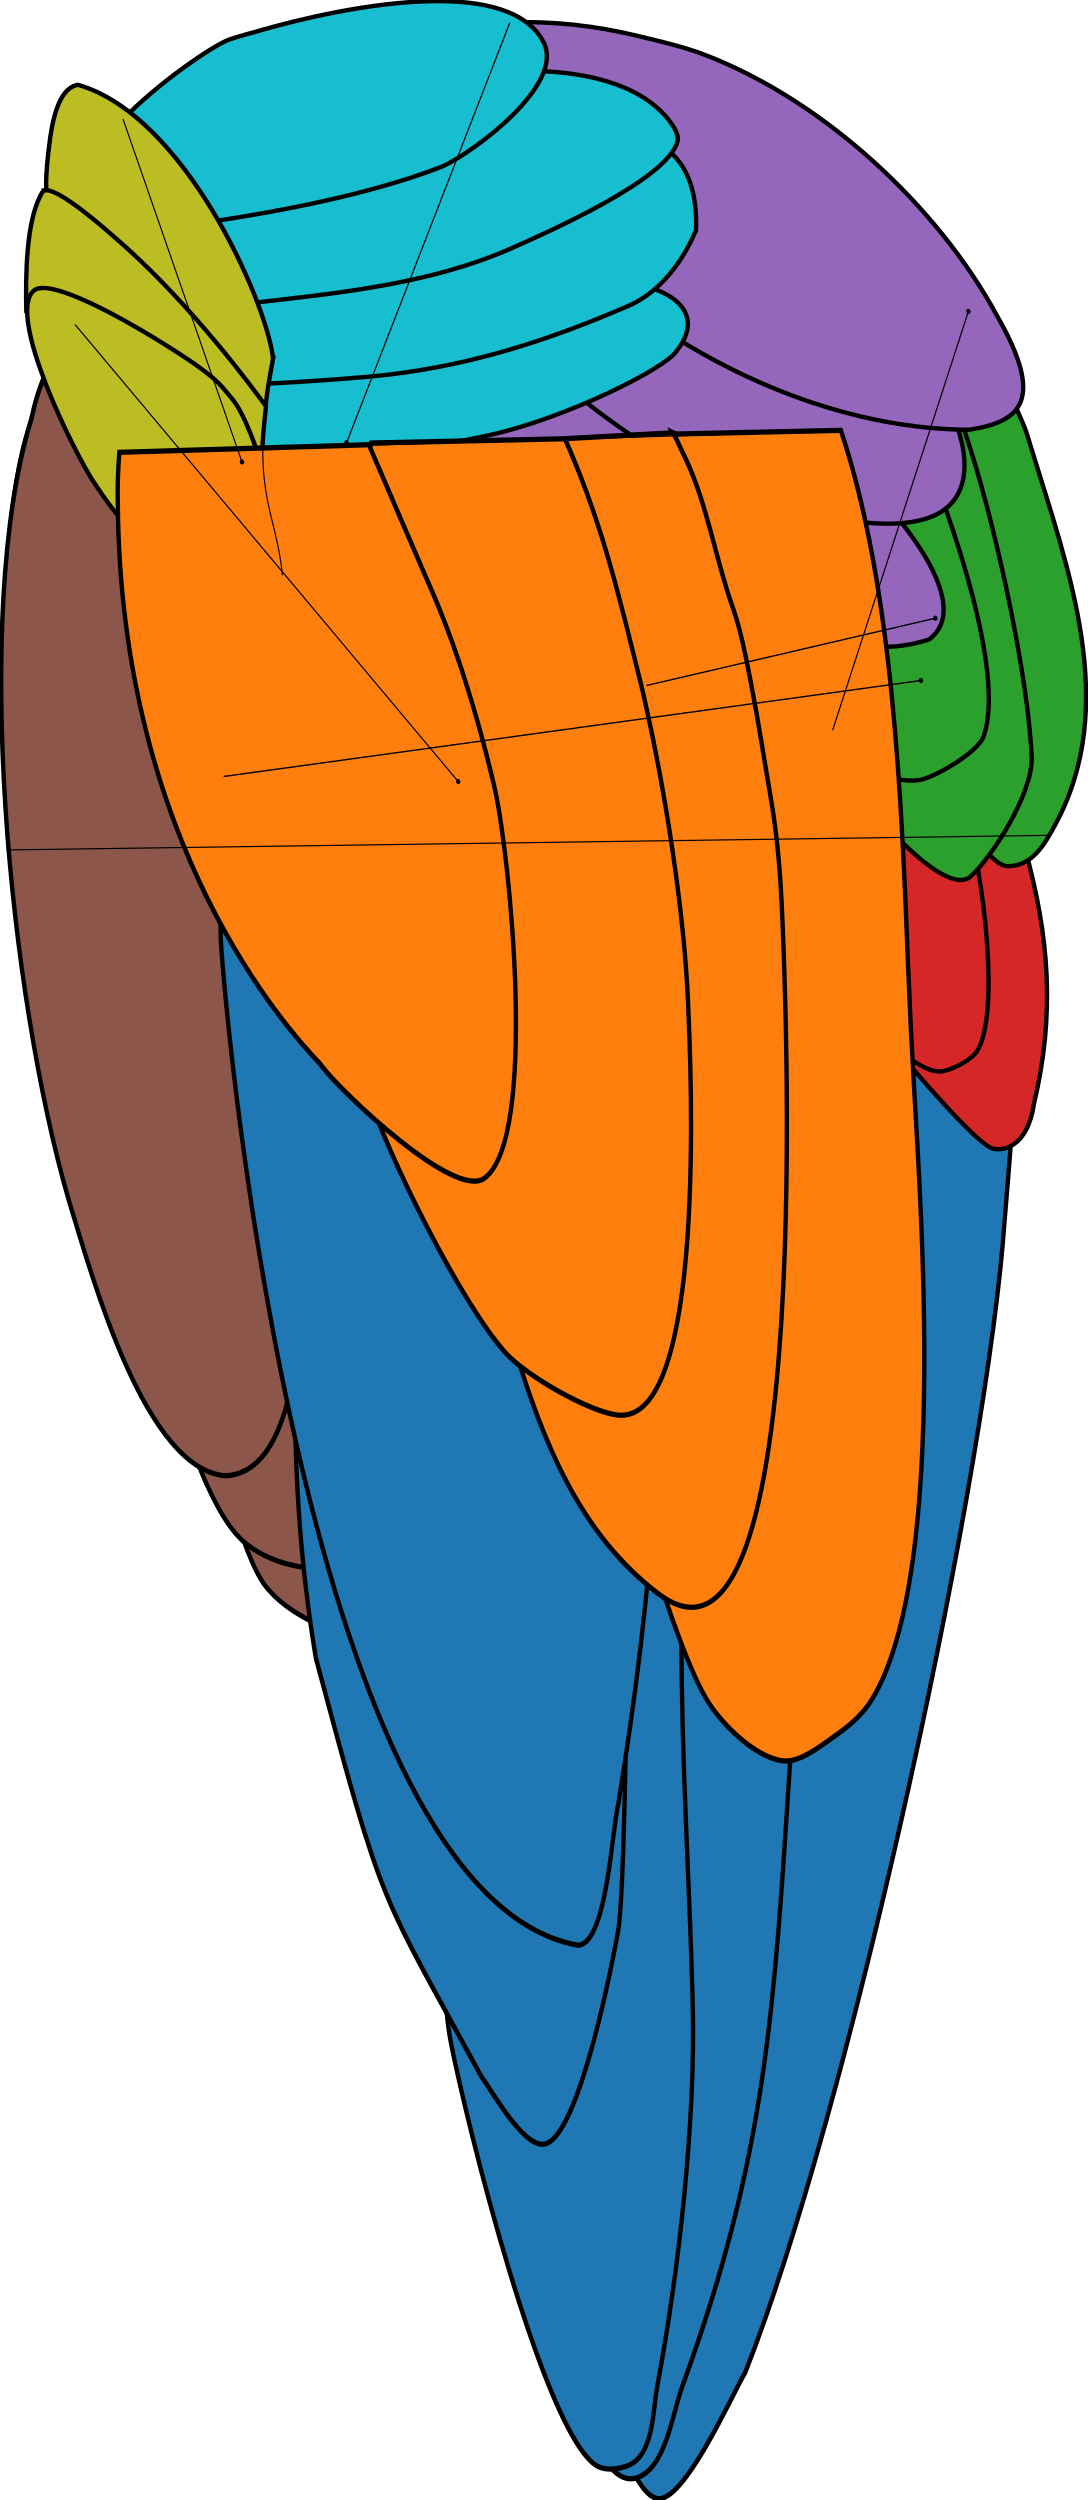
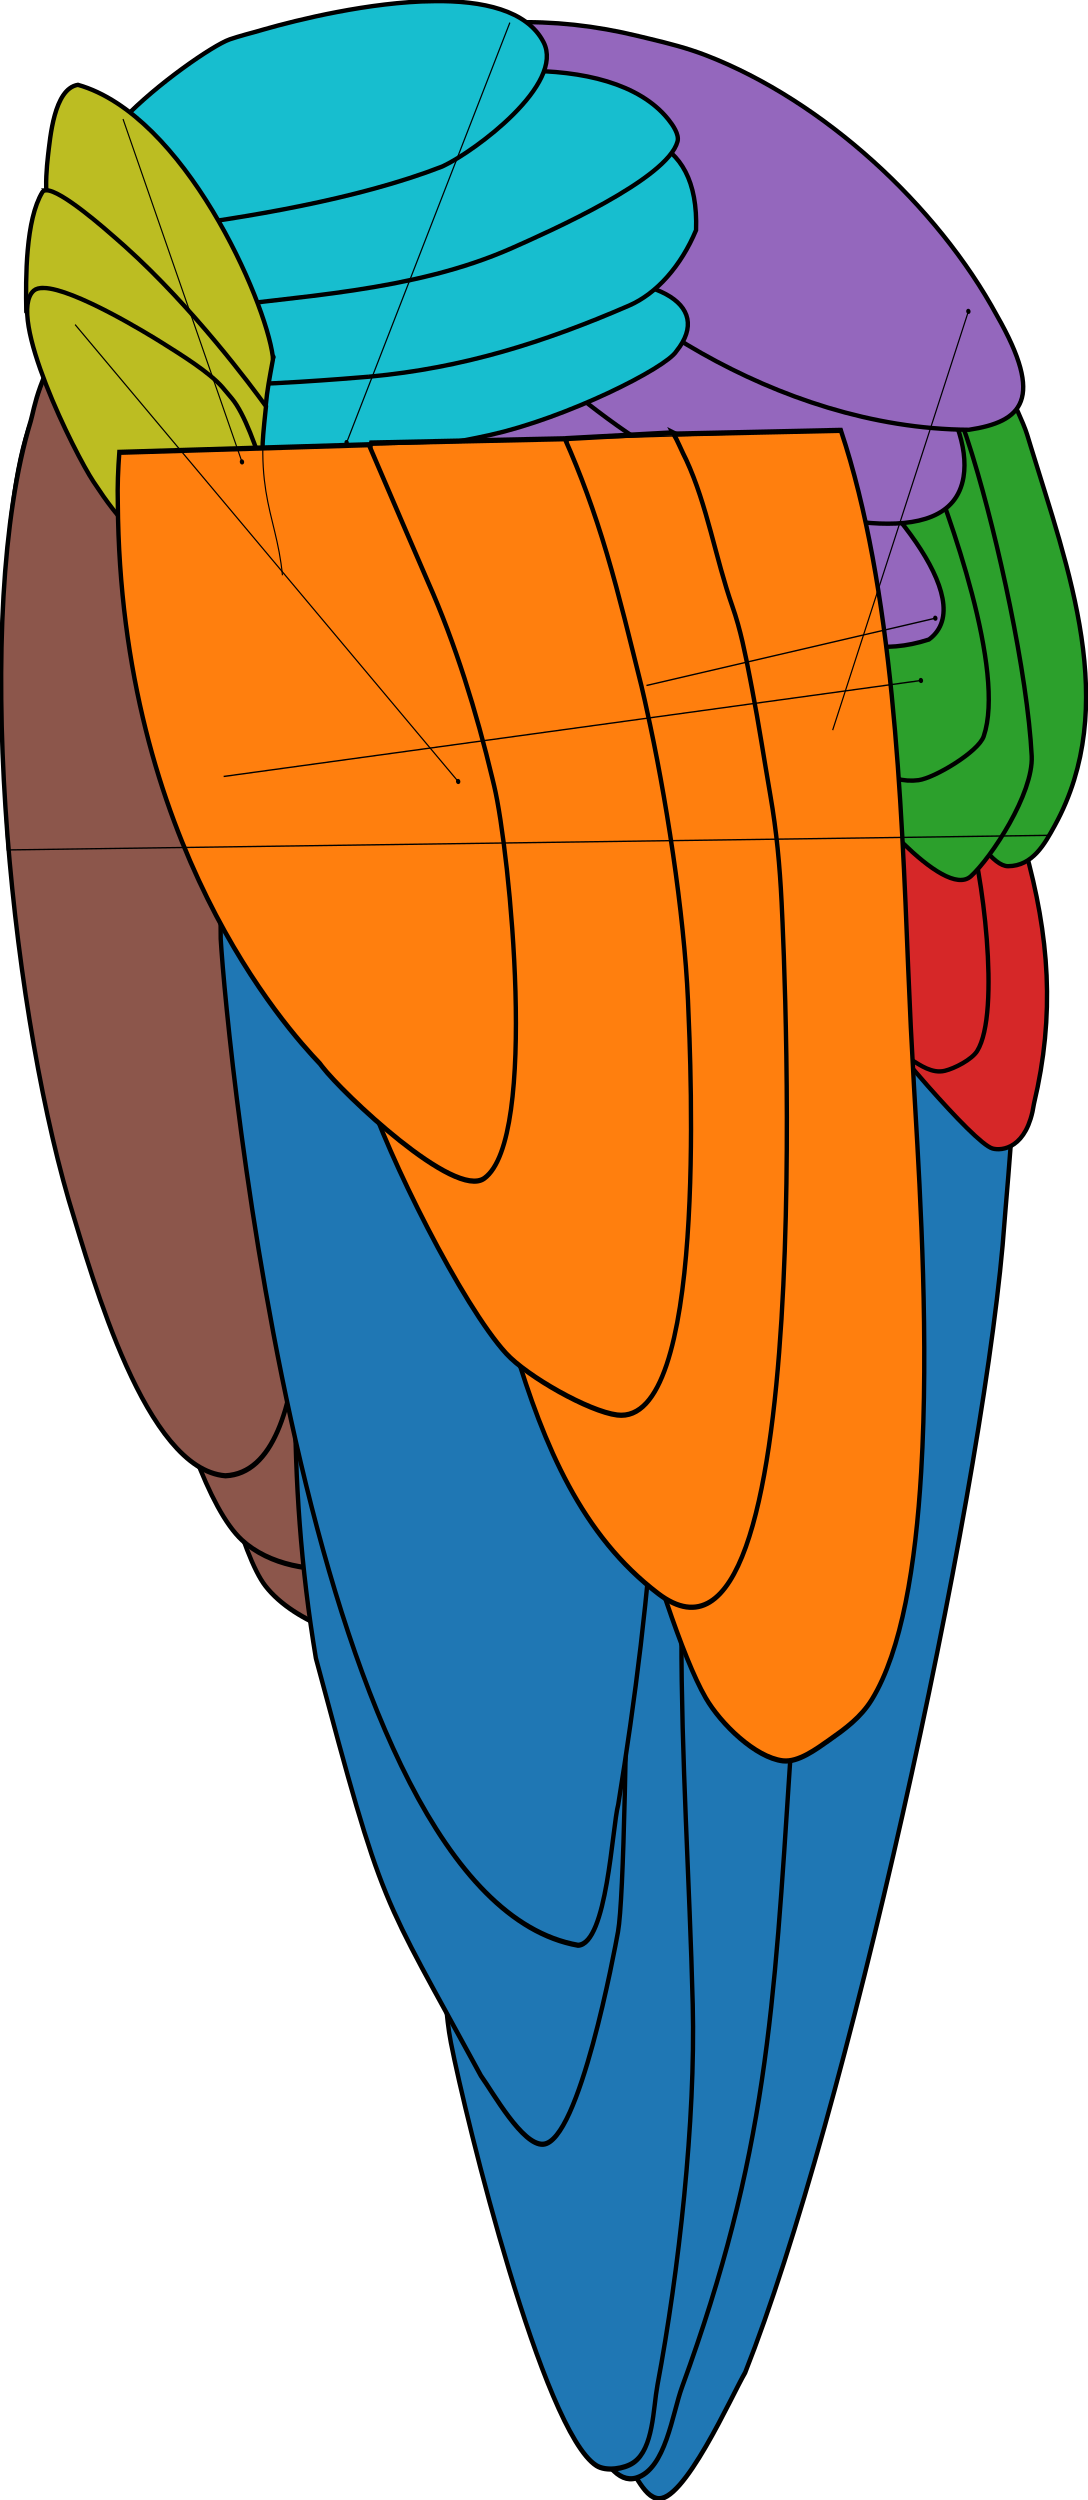
<svg xmlns="http://www.w3.org/2000/svg" width="247.957mm" height="570.177mm" viewBox="0 0 247.957 570.178" version="1.1" id="svg42">
  <defs id="defs1" />
  <style type="text/css" id="style1">
/* As-built feather catalog. Presentation lives here; elements carry classes only. */
.group {
  stroke: #000000;
  stroke-width: 0.5;
}

.outline {
  stroke: #000000;
}


/* P -- primaries */
#P .outline { fill: #1f77b4; }

/* S -- secondaries */
#S .outline { fill: #ff7f0e; }

/* A -- alula */
#A .outline { fill: #2ca02c; }

/* PC -- primary coverts */
#PC .outline { fill: #d62728; }

/* SC -- secondary coverts */
#SC .outline { fill: #9467bd; }

/* MC -- median coverts */
#MC .outline { fill: #17becf; }

/* LC -- lesser coverts */
#LC .outline { fill: #bcbd22; }

/* B -- body feathers */
#B .outline { fill: #8c564b; }
- 
- 
+ #outline-toplines path{
+      fill: none;
+   stroke: #000000;
+   stroke-width: 0.265px;
+   stroke-linecap: butt;
+   stroke-linejoin: miter;
+   stroke-opacity: 1;
+ }
+ #outline-toplines circle{
+      fill: #000000;
+   stroke: none;
+ }
</style>
  <g id="B" transform="matrix(1.006049,0.09641559,-0.01794757,1.190729,44.96612,-2005.389)">
    <g id="B1" data-wh="193.15454 81.754908" data-vb="108.29541 44.994112 193.15454 81.754908" transform="matrix(0.0348995,0.9993908,0.9993908,-0.0348995,-32.5625,1696.703)">
      <path id="B1-outline" class="outline" d="M 133.987,119.247 101.317,85.706 c 49.792,-21.918 69.508,-46.528 103.165,-36.827 4.153,1.27 74.234,13.952 85.364,24.463 6.914,6.53 10.604,22.054 8.769,31.225 -2.834,14.159 -82.762,21.182 -96.231,21.182 3.421,0 -5.595,-0.135 -7.587,-0.208 -11.052,-0.404 -22.109,-0.881 -33.166,-1.386 -8.469,-0.788 -17.289,-3.389 -25.718,-4.599 -0.663,-0.102 -1.267,-0.207 -1.926,-0.309 z" />
    </g>
    <g id="B2" data-wh="209.48487 76.090112" data-vb="373.19895 41.142938 209.48487 76.090112" transform="matrix(0.1564345,0.9876883,0.9876883,-0.1564345,-103.5797,1417.616)">
      <path id="B2-outline" class="outline" d="M 397.31,98.777 373.613,80.014 c 24.911,-27.94 81.442,-35.447 92.127,-36.507 0,0 1.805,-0.17 2.71,-0.234 5.19,-0.362 10.096,-1.131 15.332,-1.131 18.928,0 77.652,4.294 90.507,17.717 5.279,5.513 7.395,15.266 6.965,22.984 -0.318,3.646 -7.935,6.407 -10.563,7.703 -35.237,17.379 -77.602,25.686 -116.8,25.686 l -2.72,6e-5 c -3.938,0 -7.843,-0.256 -11.774,-0.427 -1.69,-0.073 -40.396,-16.909 -42.087,-17.03 z" />
    </g>
    <g id="B3" data-wh="224.86853 72.334697" data-vb="604.39098 40.083763 224.86853 72.334697" transform="matrix(0.2419219,0.9702957,0.9702957,-0.2419219,-225.0723,1179.122)">
      <path id="B3-outline" class="outline" d="m 605.473,84.469 c 7.64,-10.213 14.239,-12.678 16.191,-13.912 34.23,-21.642 106.524,-29.473 146.538,-25.003 -0.26,-0.032 0.521,0.061 0.78,0.094 15.202,1.957 52.391,5.539 56.558,23.187 2.719,21.764 -47.147,28.056 -60.232,32.102 0,0 -2.527,0.674 -3.784,1.057 -4.974,1.513 -10.213,2.447 -15.317,3.422 -15.404,2.945 -92.222,0.686 -107.161,1.651 z" />
    </g>
  </g>
  <g id="P" transform="matrix(0.9997367,0,0,1.200119,89.23663,104.6847)">
    <g id="P1" data-wh="107.70177 348.70091" data-vb="171.95 164.833 107.70177 348.70091" transform="matrix(1,0,0,-1,-135.6171,554.8052)">
      <path d="m 277.066,454.447 c 1.586,-19.457 -0.151,-29.427 -1.98,-49.074 -5.526,-51.175 -35.739,-165.845 -58.73,-214.214 -2.921,-4.101 -14.198,-25.326 -20.256,-23.908 -2.025,0.474 -3.353,2.326 -4.575,3.876 -12.255,15.536 -14.022,165.924 -18.575,197.721 6.555,55.275 45.404,113.844 52.845,140.824 37.727,4.045 6.928,0.47 30.104,2.862 9.658,-11.67 16.364,-43.218 21.167,-58.087 z" id="P1-outline" class="outline" />
    </g>
    <g id="P2" data-wh="75.5858 344.39168" data-vb="306.4652 172.328 75.5858 344.39168" transform="matrix(1,0,0,-1,-280.9891,561.2482)">
      <path d="m 371.971,313.509 c -3.692,-46.985 -5.28,-74.512 -24.644,-118.661 -2.254,-5.139 -3.715,-15.557 -10.43,-17.278 -16.549,-4.242 -25.877,73.896 -28.295,86.428 -14.909,84.984 13.763,179.02 29.984,247.975 16.561,1.881 6.868,1.96 32.18,3.746 1.01,-3.592 2.551,-11.307 3.9,-16.682 1.972,-7.865 1.744,-15.629 2.693,-23.553 3.692,-30.813 0.143,-52.898 -1.346,-83.082 -1.274,-25.813 -2.498,-51.619 -3.998,-77.402 -0.029,-0.497 -0.059,-1.989 -0.044,-1.492 z" id="P2-outline" class="outline" />
    </g>
    <g id="P3" data-wh="79.49479 333.37338" data-vb="420.99163 182.13636 79.49479 333.37338" transform="matrix(0.9961947,-0.08715574,-0.08715574,-0.9961947,-392.2094,604.944)">
      <path id="P3-outline" class="outline" d="m 496.177,514.51 -31.485,-1.099 c -8.468,-47.496 -34.882,-97.004 -42.7,-173.248 0.371,-3.373 0.922,-7.935 1.454,-11.644 2.056,-14.99 5.07,-29.784 6.495,-44.91 0.501,-5.316 0.061,-10.823 0.816,-16.098 2.161,-15.096 14.466,-75.403 26.028,-82.99 2.111,-1.385 6.329,-1.234 8.559,-0.18 4.767,2.252 5.304,9.84 6.699,14.213 6.745,21.141 13.056,49.245 14.313,71.325 1.333,23.414 1.467,46.854 3.558,70.252 2.81,31.452 8.528,63.016 7.702,94.784 -0.038,1.469 -0.207,2.921 -0.244,4.391 0.001,-0.489 -10e-4,0.978 -10e-4,1.467 -0.003,7.46 0.01,14.567 -0.92,21.77 -1.508,11.681 3.036,23.006 1.881,34.866 -0.569,5.848 -1.303,11.504 -2.155,17.1 z" />
    </g>
    <g id="P4" data-wh="87.47454 271.90582" data-vb="531.67867 260.43111 87.47454 271.90582" transform="matrix(1,0,0,-1,-563.7171,581.9312)">
      <path id="P4-outline" class="outline" d="m 588.995,528.838 -29.456,-3.054 c -6.655,-42.655 -26.861,-102.616 -13.018,-171.757 15.771,-49.142 14.41,-43.657 37.643,-79.339 2.776,-3.226 9.483,-13.257 14.189,-13.022 8.252,0.415 16.359,36.999 17.092,40.39 2.678,12.377 2.7,133.465 2.7,136.727 v 3.672 c 0,6.519 0.008,13.067 -0.267,19.578 -0.976,23.124 -23.424,44.167 -28.883,66.805 z" />
    </g>
    <g id="P5" data-wh="99.55308 235.00908" data-vb="652.92714 294.37098 99.55308 235.00908" transform="matrix(0.9876883,-0.1564345,-0.1564345,-0.9876883,-615.3534,686.5039)">
      <path id="P5-outline" class="outline" d="m 669.184,528.38 c -2.877,-10.079 -5.317,-20.366 -6.71,-30.564 -1.721,-19.795 -8.548,-183.068 50.597,-201.668 6.6,-0.777 11.161,20.884 13.24,24.989 13.892,38.248 25.168,78.533 25.168,119.462 l -1.5e-4,4.387 c 0,6.216 -0.148,12.426 -0.707,18.618 -1.859,20.554 -39.903,44.03 -48.193,63.199 -0.086,0.199 -33.395,1.577 -33.395,1.577 z" />
    </g>
  </g>
  <g id="PC" transform="rotate(-20.65337,204.5238,1562.199)">
    <g id="PC1" data-wh="58.76447 126.5327" data-vb="385.22679 101.56089 58.76447 126.5327" transform="matrix(0.9961203,0.08800155,0.08800155,-0.9961203,258.5106,420.8672)">
      <path id="PC1-outline" class="outline" d="m 437.261,224.892 -50.574,2.201 c -0.46,-18.587 1.276,-37.204 4.35,-56.826 1.392,-8.881 3.652,-19.364 6.994,-27.737 2.317,-5.804 15.496,-35.322 19.442,-37.732 1.813,-1.106 7.592,-2.237 11.841,7.289 10.148,18.297 13.677,35.837 13.677,56.749 l 1.6e-4,3.495 c 0,4.626 -0.185,9.347 -0.517,13.96 -0.936,13.017 -2.789,25.866 -5.213,38.601 z" />
    </g>
    <g id="PC2" data-wh="52.9346 113.27434" data-vb="465.68661 125.34673 52.9346 113.27434" transform="matrix(0.9848077,-0.1736482,-0.1736482,-0.9848077,226.3186,541.976)">
      <path id="PC2-outline" class="outline" d="m 516.511,222.664 -47.32,14.957 c -1.558,-10.065 -2.183,-19.747 -2.183,-28.486 l -1.9e-4,-1.831 c 0,-3.059 -0.238,-6.097 -0.238,-9.152 -0.001,-22.243 -0.083,-44.566 10.619,-64.635 1.241,-2.328 2.532,-5.345 5.381,-6.229 2.164,-0.672 6.604,-0.942 8.644,0.12 9.166,4.771 22.392,35.53 24.421,45.688 1.787,8.947 0.633,20.129 0.633,29.284 l -3e-4,2.443 c 0,3.261 -0.236,6.507 -0.238,9.762 -0.001,2.122 0.125,4.95 0.281,8.078 z" />
    </g>
  </g>
  <g id="A" transform="rotate(-17,137.9943,735.384)">
    <g id="A1" data-wh="50.675146 127.48804" data-vb="63.184674 131.72587 50.675146 127.48804" transform="matrix(1,0,0,-1,305.5104,382.2651)">
      <path id="A1-outline" class="outline" d="m 64.631,198.385 c -0.446,-11.024 -0.428,-21.097 0.43,-28.014 1.016,-8.195 4.178,-16.258 6.448,-24.123 0.839,-2.906 2.862,-10.937 6.127,-11.914 5.37,-1.608 9.452,2.405 12.879,5.74 22.344,21.74 20.054,55.272 20.054,84.178 l -2.5e-4,2.979 c 0,5.205 -3.621,25.843 -4.388,30.983 -1.433,-2.124 -41.551,-59.829 -41.551,-59.829 z" />
    </g>
    <g id="A2" data-wh="51.94701 115.06012" data-vb="139.28014 131.51189 51.94701 115.06012" transform="matrix(1,0,0,-1,212.5314,383.7516)">
      <path id="A2-outline" class="outline" d="m 189.329,245.572 -9.221,-13.458 -8.704,-42.301 -31.106,-16.789 c -0.019,-2.991 0.241,-3.841 0.889,-6.443 1.403,-5.629 13.068,-34.069 20.665,-30.464 5.647,2.679 19.118,13.833 21.253,22.135 4.596,18.336 7.121,49.874 7.121,68.955 l -2.6e-4,1.185 c 0,4.916 -0.286,10.969 -0.898,17.18 z" />
    </g>
    <g id="A3" data-wh="44.89576 72.09929" data-vb="225.07431 155.06263 44.89576 72.09929" transform="matrix(0.9961947,-0.08715574,-0.08715574,-0.9961947,144.2273,400.4638)">
      <path id="A3-outline" class="outline" d="m 268.97,226.162 -42.896,-51.553 c 2.715,-8.947 6.942,-15.922 13.644,-17.637 3.555,-0.91 15.071,0.871 17.522,3.704 10.233,11.827 11.725,49.609 11.725,64.986 0,0 0.003,0.394 0.005,0.5 z" />
    </g>
  </g>
  <g id="SC" transform="rotate(35,1056.6,454.4381)">
    <g id="SC1" data-wh="48.29216 156.79638" data-vb="123.79073 337.49563 48.29216 156.79638" transform="matrix(0.05233596,-0.9986295,-0.9986295,-0.05233596,533.2751,884.6567)">
      <path id="SC1-outline" class="outline" d="m 152.673,493.292 -18.512,-5.334 c -9.37,-52.177 -9.192,-109.638 1.489,-124.449 27.141,-25.013 35.433,-3.068 30.169,49.669 -3.814,37.413 -4.275,49.467 -13.146,80.114 z" />
    </g>
    <g id="SC2" data-wh="50.42131 151.85843" data-vb="340.45199 336.97466 50.42131 151.85843" transform="matrix(0,-1,-1,0,530.3679,1052.617)">
      <path id="SC2-outline" class="outline" d="m 371.637,487.833 -25.776,-5.97 c -1.094,-4.683 -1.967,-8.813 -2.373,-11.034 -1.917,-12.5 -1.995,-26.053 -2.03,-39.03 -0.006,-17.004 1.247,-42.247 6.463,-58.436 7.287,-16.536 9.674,-23.96 18.516,-30.63 14.229,-4.759 22.062,29.192 23.035,48.206 0.401,51.267 -3.031,62.408 -17.835,96.894 z" />
    </g>
    <g id="SC3" data-wh="61.13184 142.16922" data-vb="406.95155 336.62107 61.13184 142.16922" transform="matrix(-0.1736482,-0.9848077,-0.9848077,0.1736482,585.682,1019.765)">
      <path id="SC3-outline" class="outline" d="m 451.986,477.79 -23.785,-1.375 c -9.026,-29.009 -20.249,-57.189 -18.766,-89.044 2.292,-15.561 7.184,-49.751 25.083,-44.797 13.676,3.784 24.957,27.446 28.969,39.796 3.597,14.174 -2.171,62.49 -11.5,95.419 z" />
    </g>
    <g id="SC4" data-wh="73.11066 150.06556" data-vb="570.40403 351.97214 73.11066 150.06556" transform="rotate(83,238.4745,246.5802)">
      <path id="SC4-outline" class="outline" d="m 589.206,501.038 32.41,-3.842 c 0.447,-8.925 1.002,-16.385 2.567,-19.491 11.988,-23.791 18.332,-73.654 -2.094,-112.685 -7.323,-9.875 -14.247,-12.048 -25.989,6.567 -15.825,23.872 -24.696,58.046 -21.269,86.468 0.543,4.504 1.609,8.885 2.748,13.265 0.207,0.795 0.616,2.387 0.616,2.387 2.465,9.672 6.091,18.887 11.011,27.331 z" />
    </g>
  </g>
  <g id="MC" transform="rotate(-99,-545.0945,777.3191)">
    <g id="MC1" data-wh="45.82714 117.25539" data-vb="649.14985 250.62768 45.82714 117.25539" transform="matrix(1,0,0,-1,-629.1678,1839.035)">
      <path id="MC1-outline" class="outline" d="m 671.968,366.883 -18.228,-3.281 c -3.287,-13.104 -3.589,-41.496 -2.666,-56.63 1.097,-17.969 8.797,-42.127 12.224,-45.07 9.336,-10.275 19.058,1.94 20.658,27.559 10.021,28.121 1.414,54.035 -11.988,77.422 z" />
    </g>
    <g id="MC2" data-wh="64.03815 130.07202" data-vb="700.62114 238.32855 64.03815 130.07202" transform="matrix(0.9975641,-0.06975647,-0.06975647,-0.9975641,-640.3042,1886.498)">
      <path id="MC2-outline" class="outline" d="m 727.814,367.401 -17.158,-1.72 c -2.404,-8.672 -5.473,-29.579 -6.144,-34.311 0.021,0.155 -0.043,-0.31 -0.064,-0.465 -2.827,-20.908 -1.367,-40.201 2.494,-61.151 1.25,-6.786 6.176,-13.629 13.324,-18.773 43.393,-11.651 24.988,61.603 20.373,85.46 -1.29,7.35 -7.656,17.029 -12.825,30.961 z" />
    </g>
    <g id="MC3" data-wh="55.54579 120.3335" data-vb="817.57705 249.90802 55.54579 120.3335" transform="matrix(0.9659258,-0.258819,-0.258819,-0.9659258,-650.8557,2041.916)">
      <path id="MC3-outline" class="outline" d="m 854.662,277.738 c 17.461,39.843 3.761,79.621 0.085,89.975 l -19.209,1.529 c -6.737,-23.427 -16.844,-47.996 -16.847,-73.058 0,-8.952 -0.113,-38.614 6.855,-44.232 1.293,-1.043 3.918,-0.52 5.404,-0.131 10.259,2.679 18.186,13.306 23.713,25.918 z" />
    </g>
    <g id="MC4" data-wh="45.25327 101.07756" data-vb="878.19875 261.50698 45.25327 101.07756" transform="matrix(0.9925462,-0.1218693,-0.1218693,-0.9925462,-754.5179,1930.847)">
      <path id="MC4-outline" class="outline" d="m 917.913,286.241 c 3.819,13.986 4.451,30.965 4.451,38.982 l -7e-5,2.013 c 0,0 0.088,4.038 -0.033,6.041 -0.248,4.096 -5.276,18.969 -10.781,28.308 l -26.371,-1.443 c -2.89,-18.66 -5.98,-44.793 -4.089,-65.427 -0.022,0.133 0.044,-0.265 0.066,-0.397 1.277,-7.788 10.247,-31.811 20.862,-29.654 8.028,1.631 12.926,10.699 15.896,21.577 z" />
    </g>
  </g>
  <g id="LC" transform="rotate(-175,21.91789,868.568)">
    <g id="LC1" data-wh="41.54244 87.828302" data-vb="746.69154 43.089838 41.54244 87.828302" transform="matrix(0.8660254,-0.5,-0.5,-0.8660254,-541.1904,2137.075)">
      <path id="LC1-outline" class="outline" d="m 766.78,45.596 c 5.36,-1.506 10.874,8.349 13.063,11.842 0,0 0.748,1.235 1.105,1.863 1.598,2.804 3.087,5.771 3.789,8.938 0.94,4.239 2.497,8.285 2.303,12.706 -0.419,9.549 -19.227,47.498 -28.212,48.973 -1.759,-2.995 -3.223,-5.008 -5.848,-8.707 -0.093,-0.22 -0.206,-0.457 -0.294,-0.671 -3.941,-12.439 -4.994,-58.432 14.094,-74.944 z" />
    </g>
    <g id="LC2" data-wh="34.55349 83.612829" data-vb="804.81483 45.976341 34.55349 83.612829" transform="matrix(0.7071068,-0.7071068,-0.7071068,-0.7071068,-437.1622,2298.83)">
      <path id="LC2-outline" class="outline" d="m 814.317,47.267 c 0.28,-0.209 0.567,-0.291 0.86,-0.219 7.031,2.362 15.523,12.518 20.386,18.554 0.868,27.21 2.805,35.477 -18.006,62.987 -3.384,-4.615 -1.788,-3.403 -10.009,-11.326 -0.413,-5.682 -1.733,-27.925 1.176,-48.515 0,0 0.275,-1.893 0.423,-2.838 0.418,-2.664 2.465,-16.621 5.17,-18.644 z" />
    </g>
    <g id="LC3" data-wh="39.24136 87.997267" data-vb="855.24724 54.703203 39.24136 87.997267" transform="matrix(0.7071068,-0.7071068,-0.7071068,-0.7071068,-473.3579,2324.719)">
      <path id="LC3-outline" class="outline" d="m 872.932,56.71 c 0.738,-0.647 1.454,-1.006 2.129,-0.993 8.453,0.171 16.676,34.305 17.579,42.127 0.663,5.742 0.848,9.283 0.511,15.156 -0.368,6.408 -14.09,25.545 -20.01,28.701 -0.051,-0.058 -0.099,-0.12 -0.149,-0.178 -4.712,-6.936 -6.431,-12.532 -11.137,-19.465 -2.613,-6.015 -5.596,-14.005 -5.596,-18.458 0,0 -0.013,-2.168 0.004,-3.251 0.075,-4.676 2.492,-11.928 3.991,-16.601 1.236,-3.853 7.51,-22.509 12.677,-27.039 z" />
    </g>
  </g>
  <g id="S" transform="matrix(0.9973055,-0.08371944,0.06973839,1.197244,-852.3718,-142.0701)">
    <g id="S1" data-wh="85.429457 255.85581" data-vb="79.213883 260.85887 85.429457 255.85581" transform="matrix(1,0,0,-1,874.1421,786.2718)">
      <path id="S1-outline" class="outline" d="m 153.763,513.752 -38.272,1.963 c -5.756,-31.187 -14.182,-43.399 -35.277,-144.736 2.849,-19.871 16.511,-79.466 26.001,-95.372 3.104,-5.203 10.536,-12.096 16.718,-13.156 3.451,-0.592 7.78,1.695 10.783,3.182 3.747,1.856 7.513,3.767 10.276,7.016 7.429,8.736 11.744,24.719 14.25,42.379 3.491,24.598 3.473,52.452 3.473,68.511 l 2.7e-4,4.561 c 0,7.594 0.083,15.205 0.251,22.798 0.698,31.639 1.677,72.171 -8.203,102.854 z" />
    </g>
    <g id="S2" data-wh="82.99347 251.44178" data-vb="271.92676 263.16345 82.99347 251.44178" transform="matrix(0.9876883,-0.1564345,-0.1564345,-0.9876883,726.3211,827.6141)">
      <path id="S2-outline" class="outline" d="m 347.313,509.235 -23.795,4.371 c -18.027,-34.039 -30.839,-56.547 -50.591,-165.45 2.406,-20.048 6.975,-38.429 21.508,-53.147 30.446,-30.844 54.789,109.004 56.933,121.739 1.158,6.873 1.92,13.339 2.071,20.378 0.148,6.887 0.481,13.663 0.481,20.56 l 2.9e-4,2.06 c 0,4.841 -0.021,9.588 -0.848,14.348 -1.686,9.699 -1.268,20.012 -3.996,29.46 -0.595,1.749 -1.093,3.948 -1.764,5.682 z" />
    </g>
    <g id="S3" data-wh="83.02697 202.35308" data-vb="370.7119 317.41811 83.02697 202.35308" transform="matrix(0.9816272,-0.190809,-0.190809,-0.9816272,622.1971,853.9783)">
      <path id="S3-outline" class="outline" d="m 447.976,508.112 -42.891,10.659 c -20.682,-37.044 -24.095,-58.551 -32.926,-99.988 0.464,-6.007 -0.448,-12.202 0.117,-18.148 1.288,-13.56 10.502,-45.656 17.786,-56.978 3.517,-5.467 15.352,-15.498 21.421,-17.83 19.277,-7.409 33.289,59.155 35.993,71.887 3.469,16.337 5.229,39.211 5.229,55.971 0,0 0.033,3.03 -0.014,4.542 -0.268,8.78 -0.407,17.537 -1.113,26.3 -0.69,8.574 -1.89,16.272 -3.602,23.585 z" />
    </g>
    <g id="S4" data-wh="87.07341 159.63931" data-vb="606.40047 374.74389 87.07341 159.63931" transform="matrix(0.9781476,-0.2079117,-0.2079117,-0.9781476,360.2844,917.4529)">
      <path id="S4-outline" class="outline" d="m 682.874,519.081 -55.128,14.303 c -1.166,-3.025 -2.21,-6.088 -2.977,-9.135 -17.369,-62.517 9.519,-106.735 14.957,-115.159 -0.107,0.218 0.211,-0.438 0.319,-0.656 3.105,-6.2 22.086,-32.689 29.722,-30.615 13.977,3.796 22.707,58.161 22.707,71.058 l -2e-5,1.459 c 0,13.1 -1.062,27.068 -3.814,39.893 -0.487,2.268 -3.379,16.794 -5.786,28.852 z" />
    </g>
  </g>
  <g id="outline-toplines" transform="matrix(1.006049,0.09641559,-0.01794757,1.190729,44.89947,-2005.285)">
    <g id="B-toplines" data-wh="43.215492 121.38269" data-vb="8.214231 1726.673579 43.215492 121.38269" transform="rotate(-47.68553,47.67958,1789.869)">
-       <path style="display:inline;fill:none;stroke:#000000;stroke-width:0.265px;stroke-linecap:butt;stroke-linejoin:miter;stroke-opacity:1" d="m 50.43,1727.674 v 119.383" id="B-topline-outline" />
-       <circle id="B-topline-origin" cx="50.43" cy="1847.056" r="0.5" style="fill:#000000;stroke:none" />
+       <path d="m 50.43,1727.674 v 119.383" id="B-topline-outline" />
+       <circle id="B-topline-origin" cx="50.43" cy="1847.056" r="0.5" />
    </g>
    <g id="P-toplines" data-wh="2 162.561915" data-vb="116.469965 1732.820854 2 162.561915" transform="rotate(-101.1821,117.47,1814.102)">
-       <path style="display:inline;fill:none;stroke:#000000;stroke-width:0.265px;stroke-linecap:butt;stroke-linejoin:miter;stroke-opacity:1" d="m 117.47,1733.821 v 160.562" id="P-topline-outline" />
-       <circle id="P-topline-origin" cx="117.47" cy="1894.383" r="0.5" style="fill:#000000;stroke:none" />
+       <path d="m 117.47,1733.821 v 160.562" id="P-topline-outline" />
+       <circle id="P-topline-origin" cx="117.47" cy="1894.383" r="0.5" />
    </g>
    <g id="LC-toplines" data-wh="9.131899 43.678732" data-vb="41.813062 1747.65982 9.131899 43.678732" transform="rotate(-3.805088,47.24346,1769.32)">
-       <path style="display:inline;fill:none;stroke:#000000;stroke-width:0.265px;stroke-linecap:butt;stroke-linejoin:miter;stroke-opacity:1" d="m 49.945,1748.66 c -7.132,25.636 -0.821,28.866 0,41.679" id="LC-topline-outline" />
-       <circle id="LC-topline-origin" cx="49.945" cy="1748.66" r="0.5" style="fill:#000000;stroke:none" />
+       <path d="m 49.945,1748.66 c -7.132,25.636 -0.821,28.866 0,41.679" id="LC-topline-outline" />
+       <circle id="LC-topline-origin" cx="49.945" cy="1748.66" r="0.5" />
    </g>
    <g id="A-toplines" data-wh="2 89.629811" data-vb="190.064856 1723.540766 2 89.629811" transform="rotate(-160.4685,191.0649,1768.356)">
-       <path style="display:inline;fill:none;stroke:#000000;stroke-width:0.265px;stroke-linecap:butt;stroke-linejoin:miter;stroke-opacity:1" d="m 191.065,1724.541 v 87.63" id="A-topline-outline" />
-       <circle id="A-topline-origin" cx="191.065" cy="1812.17" r="0.5" style="fill:#000000;stroke:none" />
+       <path d="m 191.065,1724.541 v 87.63" id="A-topline-outline" />
+       <circle id="A-topline-origin" cx="191.065" cy="1812.17" r="0.5" />
    </g>
    <g id="SC-toplines" data-wh="2 92.577461" data-vb="82.173302 1675.607634 2 92.577461" transform="rotate(23.08863,83.1733,1721.896)">
-       <path style="display:inline;fill:none;stroke:#000000;stroke-width:0.265px;stroke-linecap:butt;stroke-linejoin:miter;stroke-opacity:1" d="m 83.173,1676.608 v 90.578" id="SC-topline-outline" />
-       <circle id="SC-topline-origin" cx="83.173" cy="1767.185" r="0.5" style="fill:#000000;stroke:none" />
+       <path d="m 83.173,1676.608 v 90.578" id="SC-topline-outline" />
+       <circle id="SC-topline-origin" cx="83.173" cy="1767.185" r="0.5" />
    </g>
    <g id="MC-toplines" data-wh="2 71.34799" data-vb="26.73842 1701.798584 2 71.34799" transform="rotate(-23.90006,27.73842,1737.473)">
-       <path style="display:inline;fill:none;stroke:#000000;stroke-width:0.265px;stroke-linecap:butt;stroke-linejoin:miter;stroke-opacity:1" d="m 27.738,1702.799 v 69.348" id="MC-topline-outline" />
-       <circle id="MC-topline-origin" cx="27.738" cy="1772.147" r="0.5" style="fill:#000000;stroke:none" />
+       <path d="m 27.738,1702.799 v 69.348" id="MC-topline-outline" />
+       <circle id="MC-topline-origin" cx="27.738" cy="1772.147" r="0.5" />
    </g>
    <g id="PC-toplines" data-wh="2 69.645411" data-vb="165.6952 1760.61524 2 69.645411" transform="rotate(-105.5761,166.6952,1795.438)">
-       <path style="display:inline;fill:none;stroke:#000000;stroke-width:0.265px;stroke-linecap:butt;stroke-linejoin:miter;stroke-opacity:1" d="m 166.695,1761.615 v 67.645" id="PC-topline-outline" />
-       <circle id="PC-topline-origin" cx="166.695" cy="1829.261" r="0.5" style="fill:#000000;stroke:none" />
+       <path d="m 166.695,1761.615 v 67.645" id="PC-topline-outline" />
+       <circle id="PC-topline-origin" cx="166.695" cy="1829.261" r="0.5" />
    </g>
    <g id="S-toplines" data-wh="2 166.462636" data-vb="94.482287 1677.741122 2 166.462636" transform="rotate(-96.09543,95.48229,1760.972)">
-       <path style="display:inline;fill:none;stroke:#000000;stroke-width:0.242px;stroke-linecap:butt;stroke-linejoin:miter;stroke-opacity:1" d="m 95.482,1678.741 v 164.463" id="S-topline-outline" />
-       <circle id="S-topline-origin" cx="95.482" cy="1843.204" r="0.5" style="fill:#000000;stroke:none" />
+       <path d="m 95.482,1678.741 v 164.463" id="S-topline-outline" />
+       <circle id="S-topline-origin" cx="95.482" cy="1843.204" r="0.5" />
    </g>
    <g id="upper-outline" transform="matrix(0.9922927,-0.08034782,-0.0179544,-1.006432,-473.5306,2396.766)">
-       <path id="outline-path" style="display:inline;fill:none;stroke:#000000;stroke-width:0.228;stroke-dasharray:none" class="outline" d="m 579.502,668.791 c -1.998,0.131 -4.073,0.178 -6.19,0.155 l -10e-6,-5.1e-4 c -14.501,-0.153 -31.001,-3.547 -38.709,-5.388 l -1.936,-0.463 c 0,0 -3.906,-0.856 -5.799,-1.413 -3.626,-1.068 -15.195,-7.672 -22.776,-13.892 -3.75,2.421 -7.717,4.27 -11.859,5.25 -5.496,-0.75 -6.328,-10.134 -6.836,-13.543 0,0 -0.156,-1.196 -0.214,-1.796 -0.153,-1.555 -0.244,-3.137 -0.161,-4.708 -0.025,-3.2e-4 -0.052,0.003 -0.076,0.002 -0.349,-0.016 -0.622,-0.118 -0.8,-0.321 -3.869,-5.273 -3.846,-16.304 -3.691,-22.762 0.079,-0.084 0.138,-0.148 0.217,-0.231 0.113,-3.379 1.771,-8.099 3.983,-12.924 -1.449,-3.277 -2.646,-6.424 -3.166,-7.545 -7.748,-16.667 -7.212,-58.358 -5.212,-81.668 l 237.477,2.776 c 0.464,0.649 0.904,1.303 1.323,1.938 15.015,22.767 3.019,48.929 -5.435,71.962 l -0.872,2.374 c -0.38,1.035 -1.258,2.783 -2.395,4.882 2.766,3.119 1.895,8.416 -4.475,17.696 -13.652,20.981 -39.668,40.876 -66.379,49.473 -4.233,1.362 -8.602,2.292 -13.005,3.168 -0.799,0.159 -2.398,0.48 -2.398,0.48 -8.472,1.721 -17.052,2.652 -25.597,2.649 -3.717,2.306 -9.024,3.455 -15.019,3.847 z" />
+       <path id="outline-path" class="outline" d="m 579.502,668.791 c -1.998,0.131 -4.073,0.178 -6.19,0.155 l -10e-6,-5.1e-4 c -14.501,-0.153 -31.001,-3.547 -38.709,-5.388 l -1.936,-0.463 c 0,0 -3.906,-0.856 -5.799,-1.413 -3.626,-1.068 -15.195,-7.672 -22.776,-13.892 -3.75,2.421 -7.717,4.27 -11.859,5.25 -5.496,-0.75 -6.328,-10.134 -6.836,-13.543 0,0 -0.156,-1.196 -0.214,-1.796 -0.153,-1.555 -0.244,-3.137 -0.161,-4.708 -0.025,-3.2e-4 -0.052,0.003 -0.076,0.002 -0.349,-0.016 -0.622,-0.118 -0.8,-0.321 -3.869,-5.273 -3.846,-16.304 -3.691,-22.762 0.079,-0.084 0.138,-0.148 0.217,-0.231 0.113,-3.379 1.771,-8.099 3.983,-12.924 -1.449,-3.277 -2.646,-6.424 -3.166,-7.545 -7.748,-16.667 -7.212,-58.358 -5.212,-81.668 l 237.477,2.776 c 0.464,0.649 0.904,1.303 1.323,1.938 15.015,22.767 3.019,48.929 -5.435,71.962 l -0.872,2.374 c -0.38,1.035 -1.258,2.783 -2.395,4.882 2.766,3.119 1.895,8.416 -4.475,17.696 -13.652,20.981 -39.668,40.876 -66.379,49.473 -4.233,1.362 -8.602,2.292 -13.005,3.168 -0.799,0.159 -2.398,0.48 -2.398,0.48 -8.472,1.721 -17.052,2.652 -25.597,2.649 -3.717,2.306 -9.024,3.455 -15.019,3.847 z" />
    </g>
  </g>
</svg>
